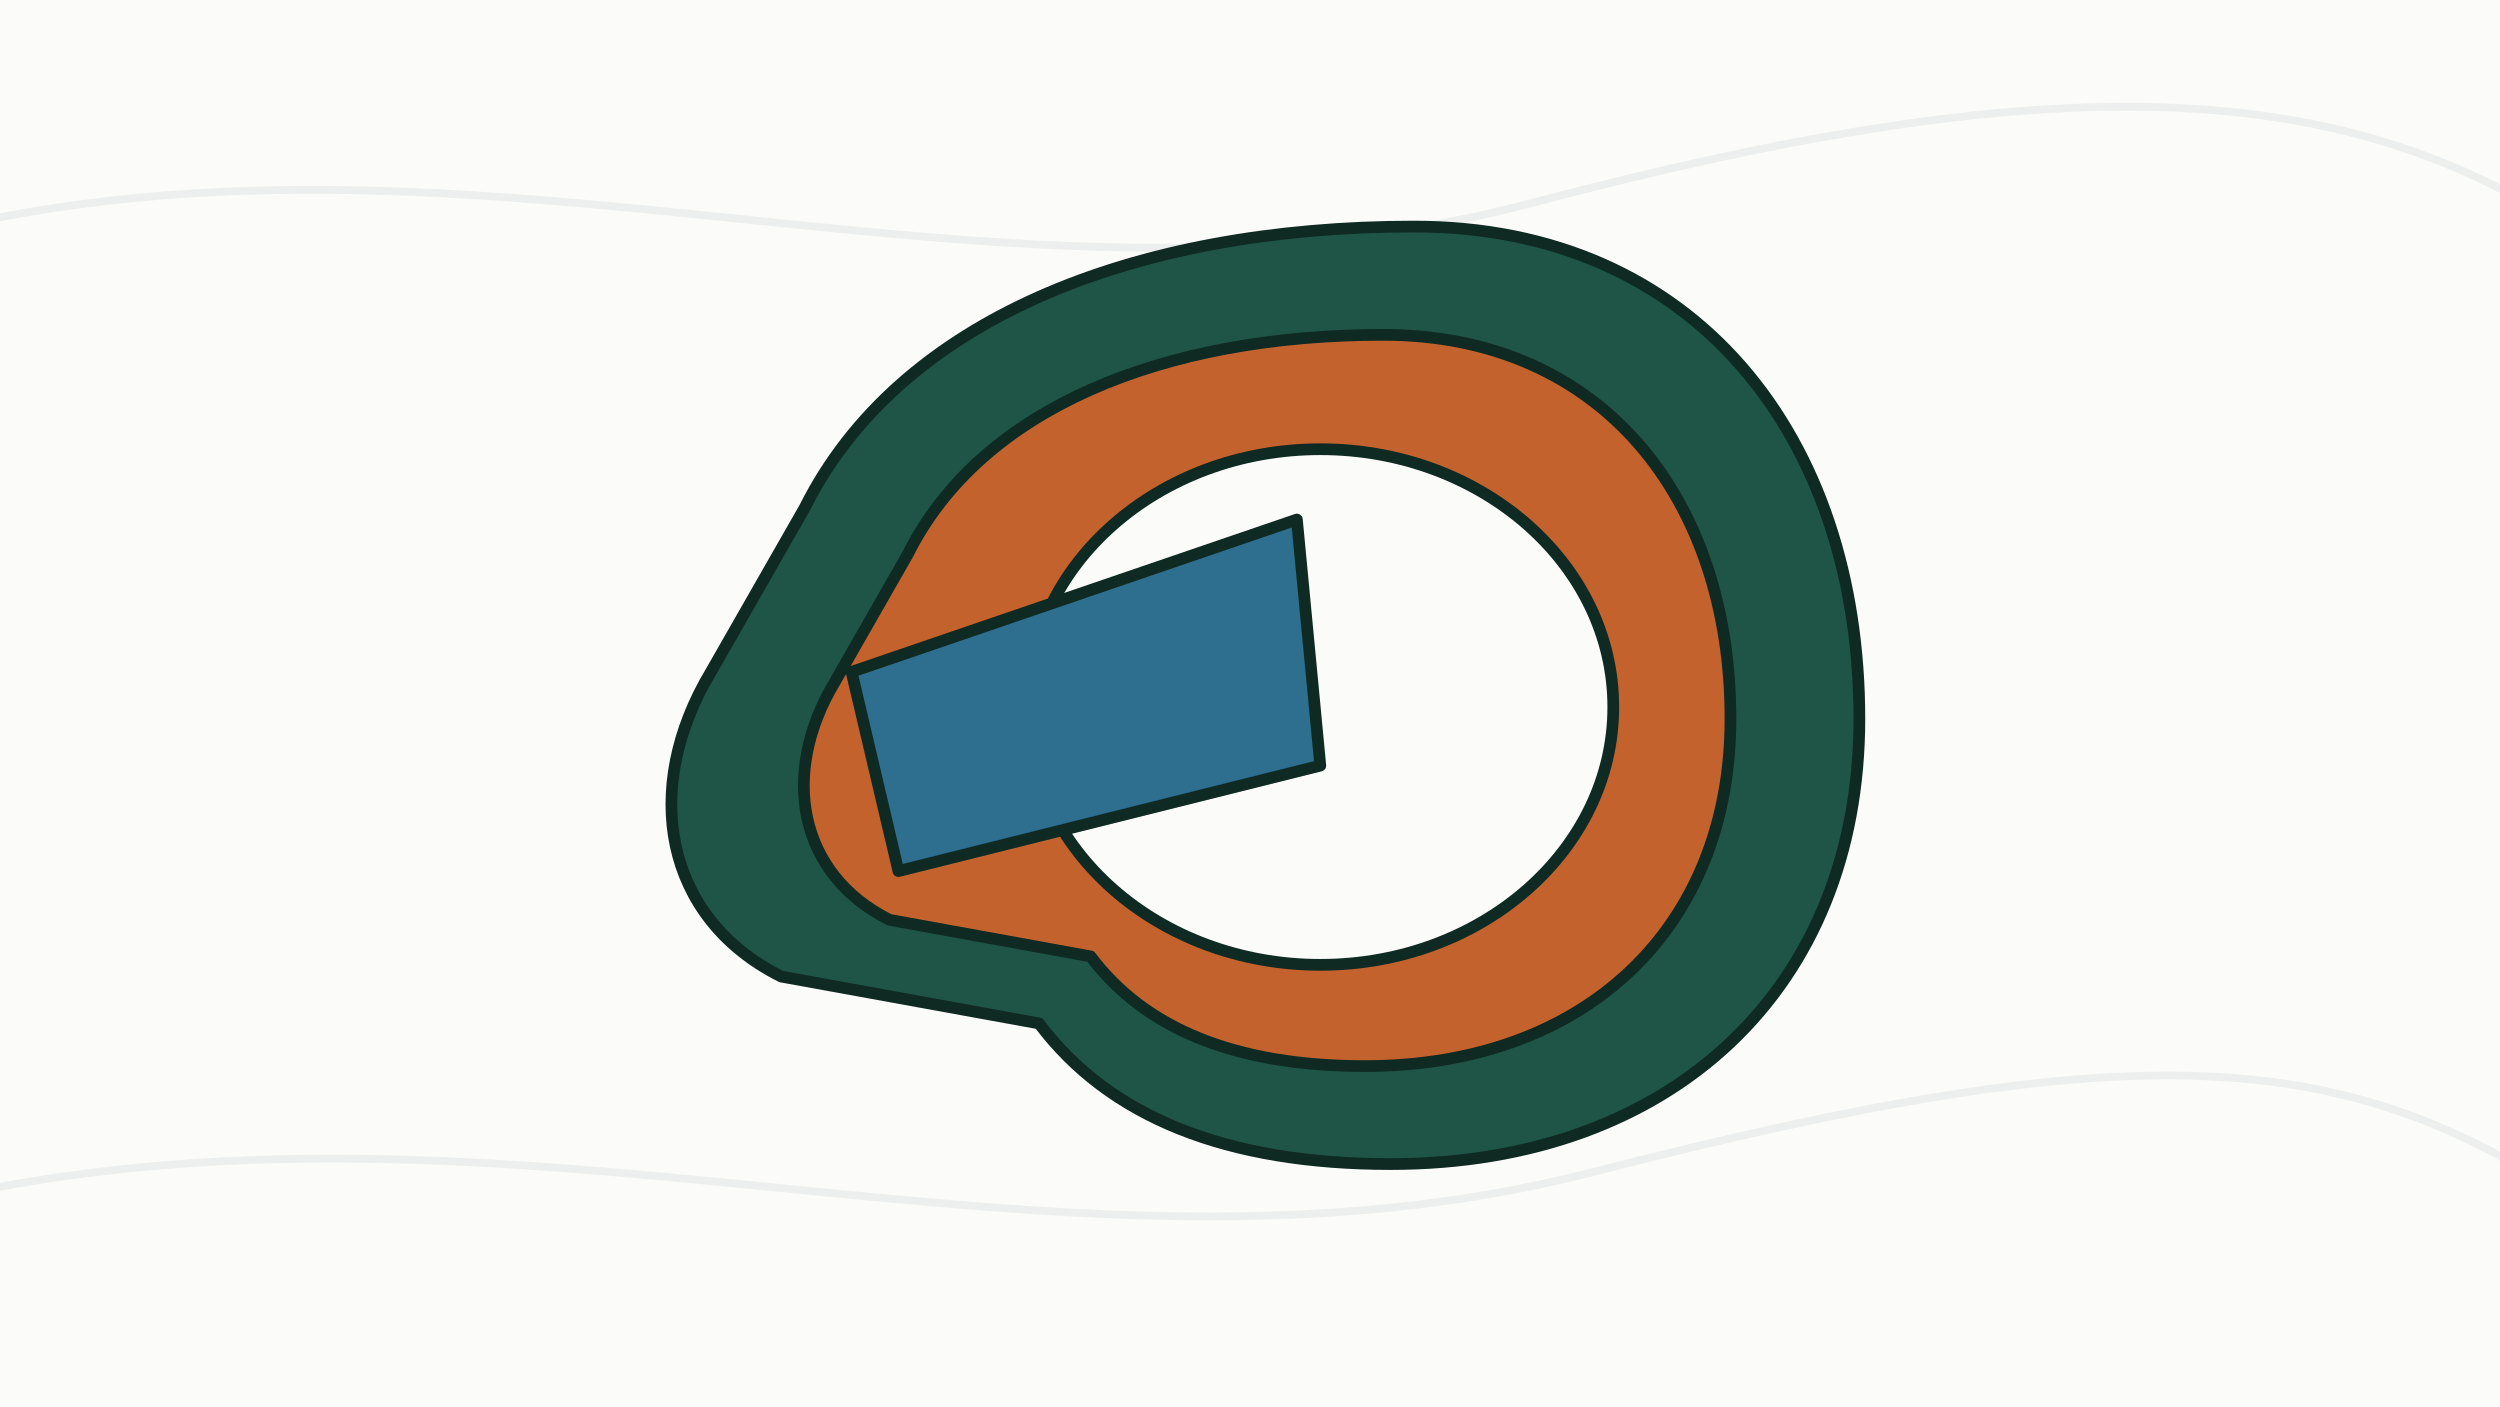
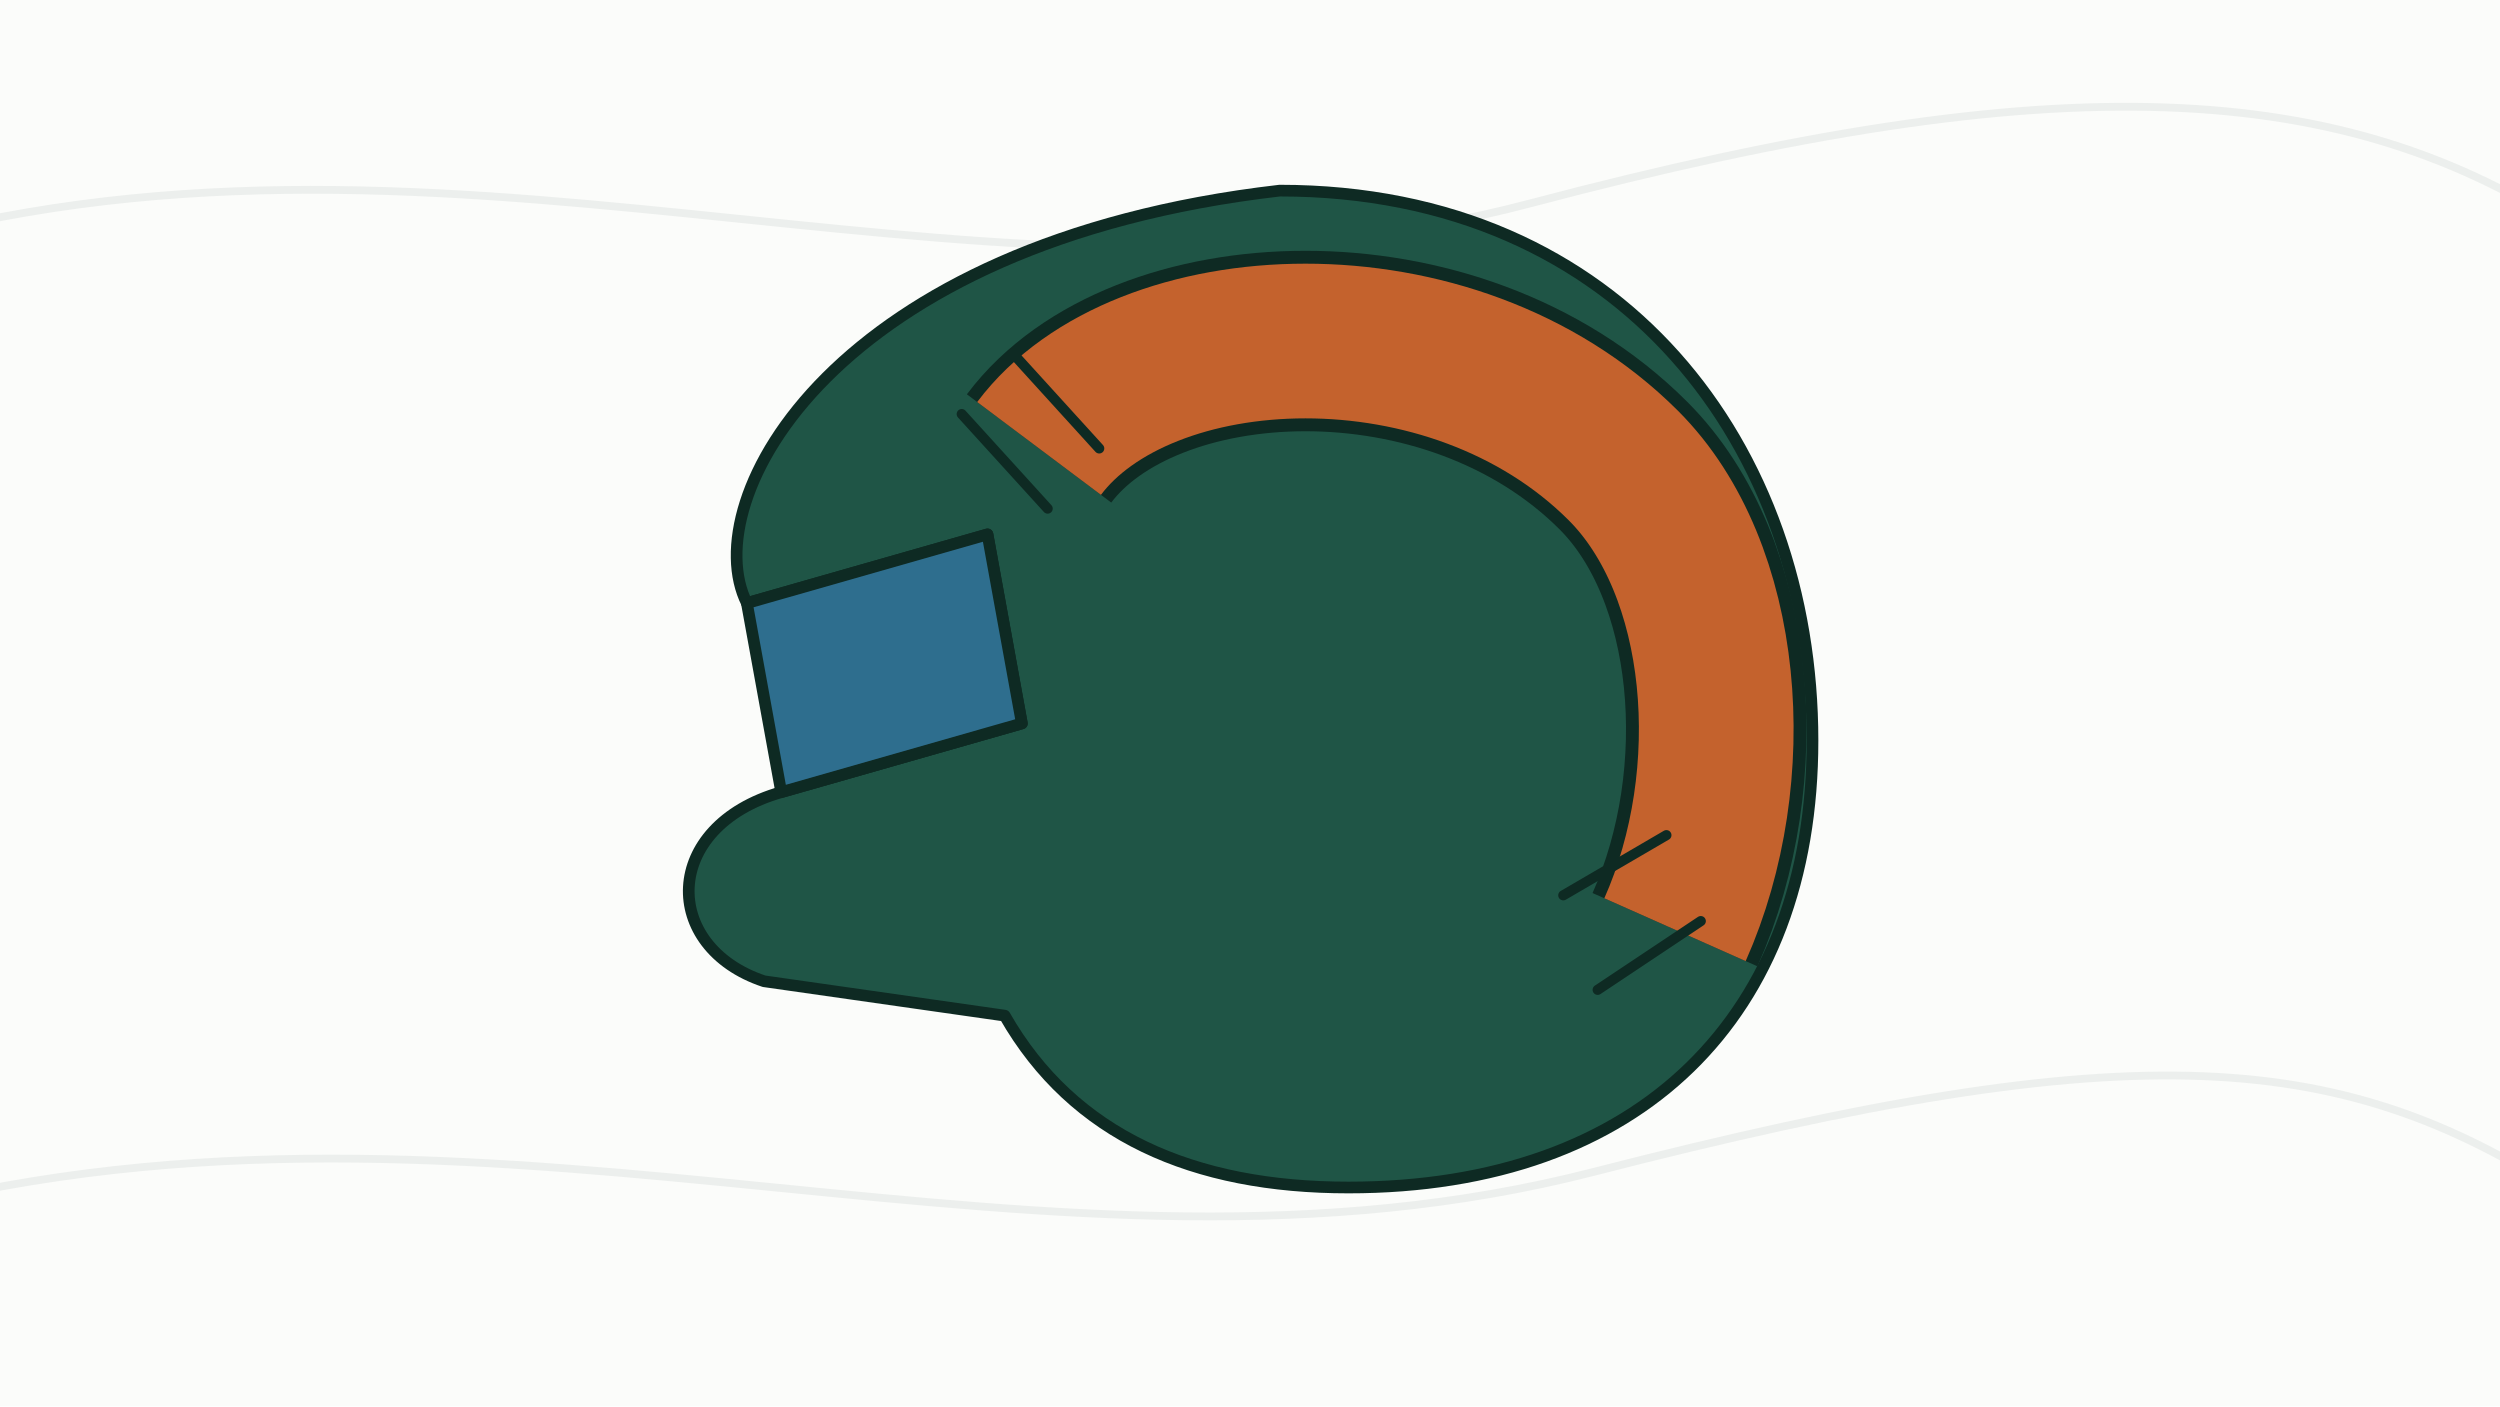
<svg xmlns="http://www.w3.org/2000/svg" viewBox="0 0 320 180" role="img">
  <rect width="320" height="180" fill="#FBFCFA" />
  <g fill="none" stroke="#0E2A23" stroke-opacity="0.06" stroke-width="1">
    <path d="M-10 30 C 62 12, 128 44, 196 26 S 300 10, 330 30" />
    <path d="M-10 154 C 66 136, 134 168, 204 150 S 300 134, 330 154" />
  </g>
-   <g transform="translate(82 26) scale(1.5)">
-     <path d="M66 2 C90 2, 104 20, 104 44 C104 67, 88 82, 64 82 C50 82, 40 78, 34 70 L12 66 C2 61, 0 50, 6 40 L14 26 C22 10, 42 2, 66 2 Z" fill="#1F5546" stroke="#0E2A23" stroke-width="1" stroke-linejoin="round" />
-     <g transform="translate(54 44) scale(0.78) translate(-54 -44)">
-       <path d="M66 2 C90 2, 104 20, 104 44 C104 67, 88 82, 64 82 C50 82, 40 78, 34 70 L12 66 C2 61, 0 50, 6 40 L14 26 C22 10, 42 2, 66 2 Z" fill="#C4622D" stroke="#0E2A23" stroke-width="1.28" stroke-linejoin="round" />
-     </g>
-     <ellipse cx="58" cy="43" rx="25" ry="22" fill="#FBFCFA" stroke="#0E2A23" stroke-width="1" />
-     <path d="M18 40 L56 27 L58 48 L22 57 Z" fill="#2E6E8E" stroke="#0E2A23" stroke-width="1" stroke-linejoin="round" />
+   <g transform="translate(78 20) scale(1.1)">
+     <path d="M78 4 C118 4, 140 34, 140 68 C140 100, 120 120, 86 120 C68 120, 54 114, 46 100 L18 96 C6 92, 6 78, 20 74 L48 66 L44 44 L16 52 C10 40, 26 10, 78 4 Z" fill="#1F5546" stroke="#0E2A23" stroke-width="1.36" stroke-linejoin="round" />
+     <path d="M50 34 C62 18, 98 16, 118 36 C130 48, 132 72, 124 90" fill="none" stroke="#0E2A23" stroke-width="21" />
+     <path d="M50 34 C62 18, 98 16, 118 36 C130 48, 132 72, 124 90" fill="none" stroke="#C4622D" stroke-width="18" />
+     <path d="M41 30 L51 41 M47 23 L57 34 M115 97 L127 89 M111 86 L123 79" stroke="#0E2A23" stroke-width="1.18" stroke-linecap="round" />
+     <path d="M16 52 L44 44 L48 66 L20 74 Z" fill="#2E6E8E" stroke="#0E2A23" stroke-width="1.36" stroke-linejoin="round" />
  </g>
</svg>
